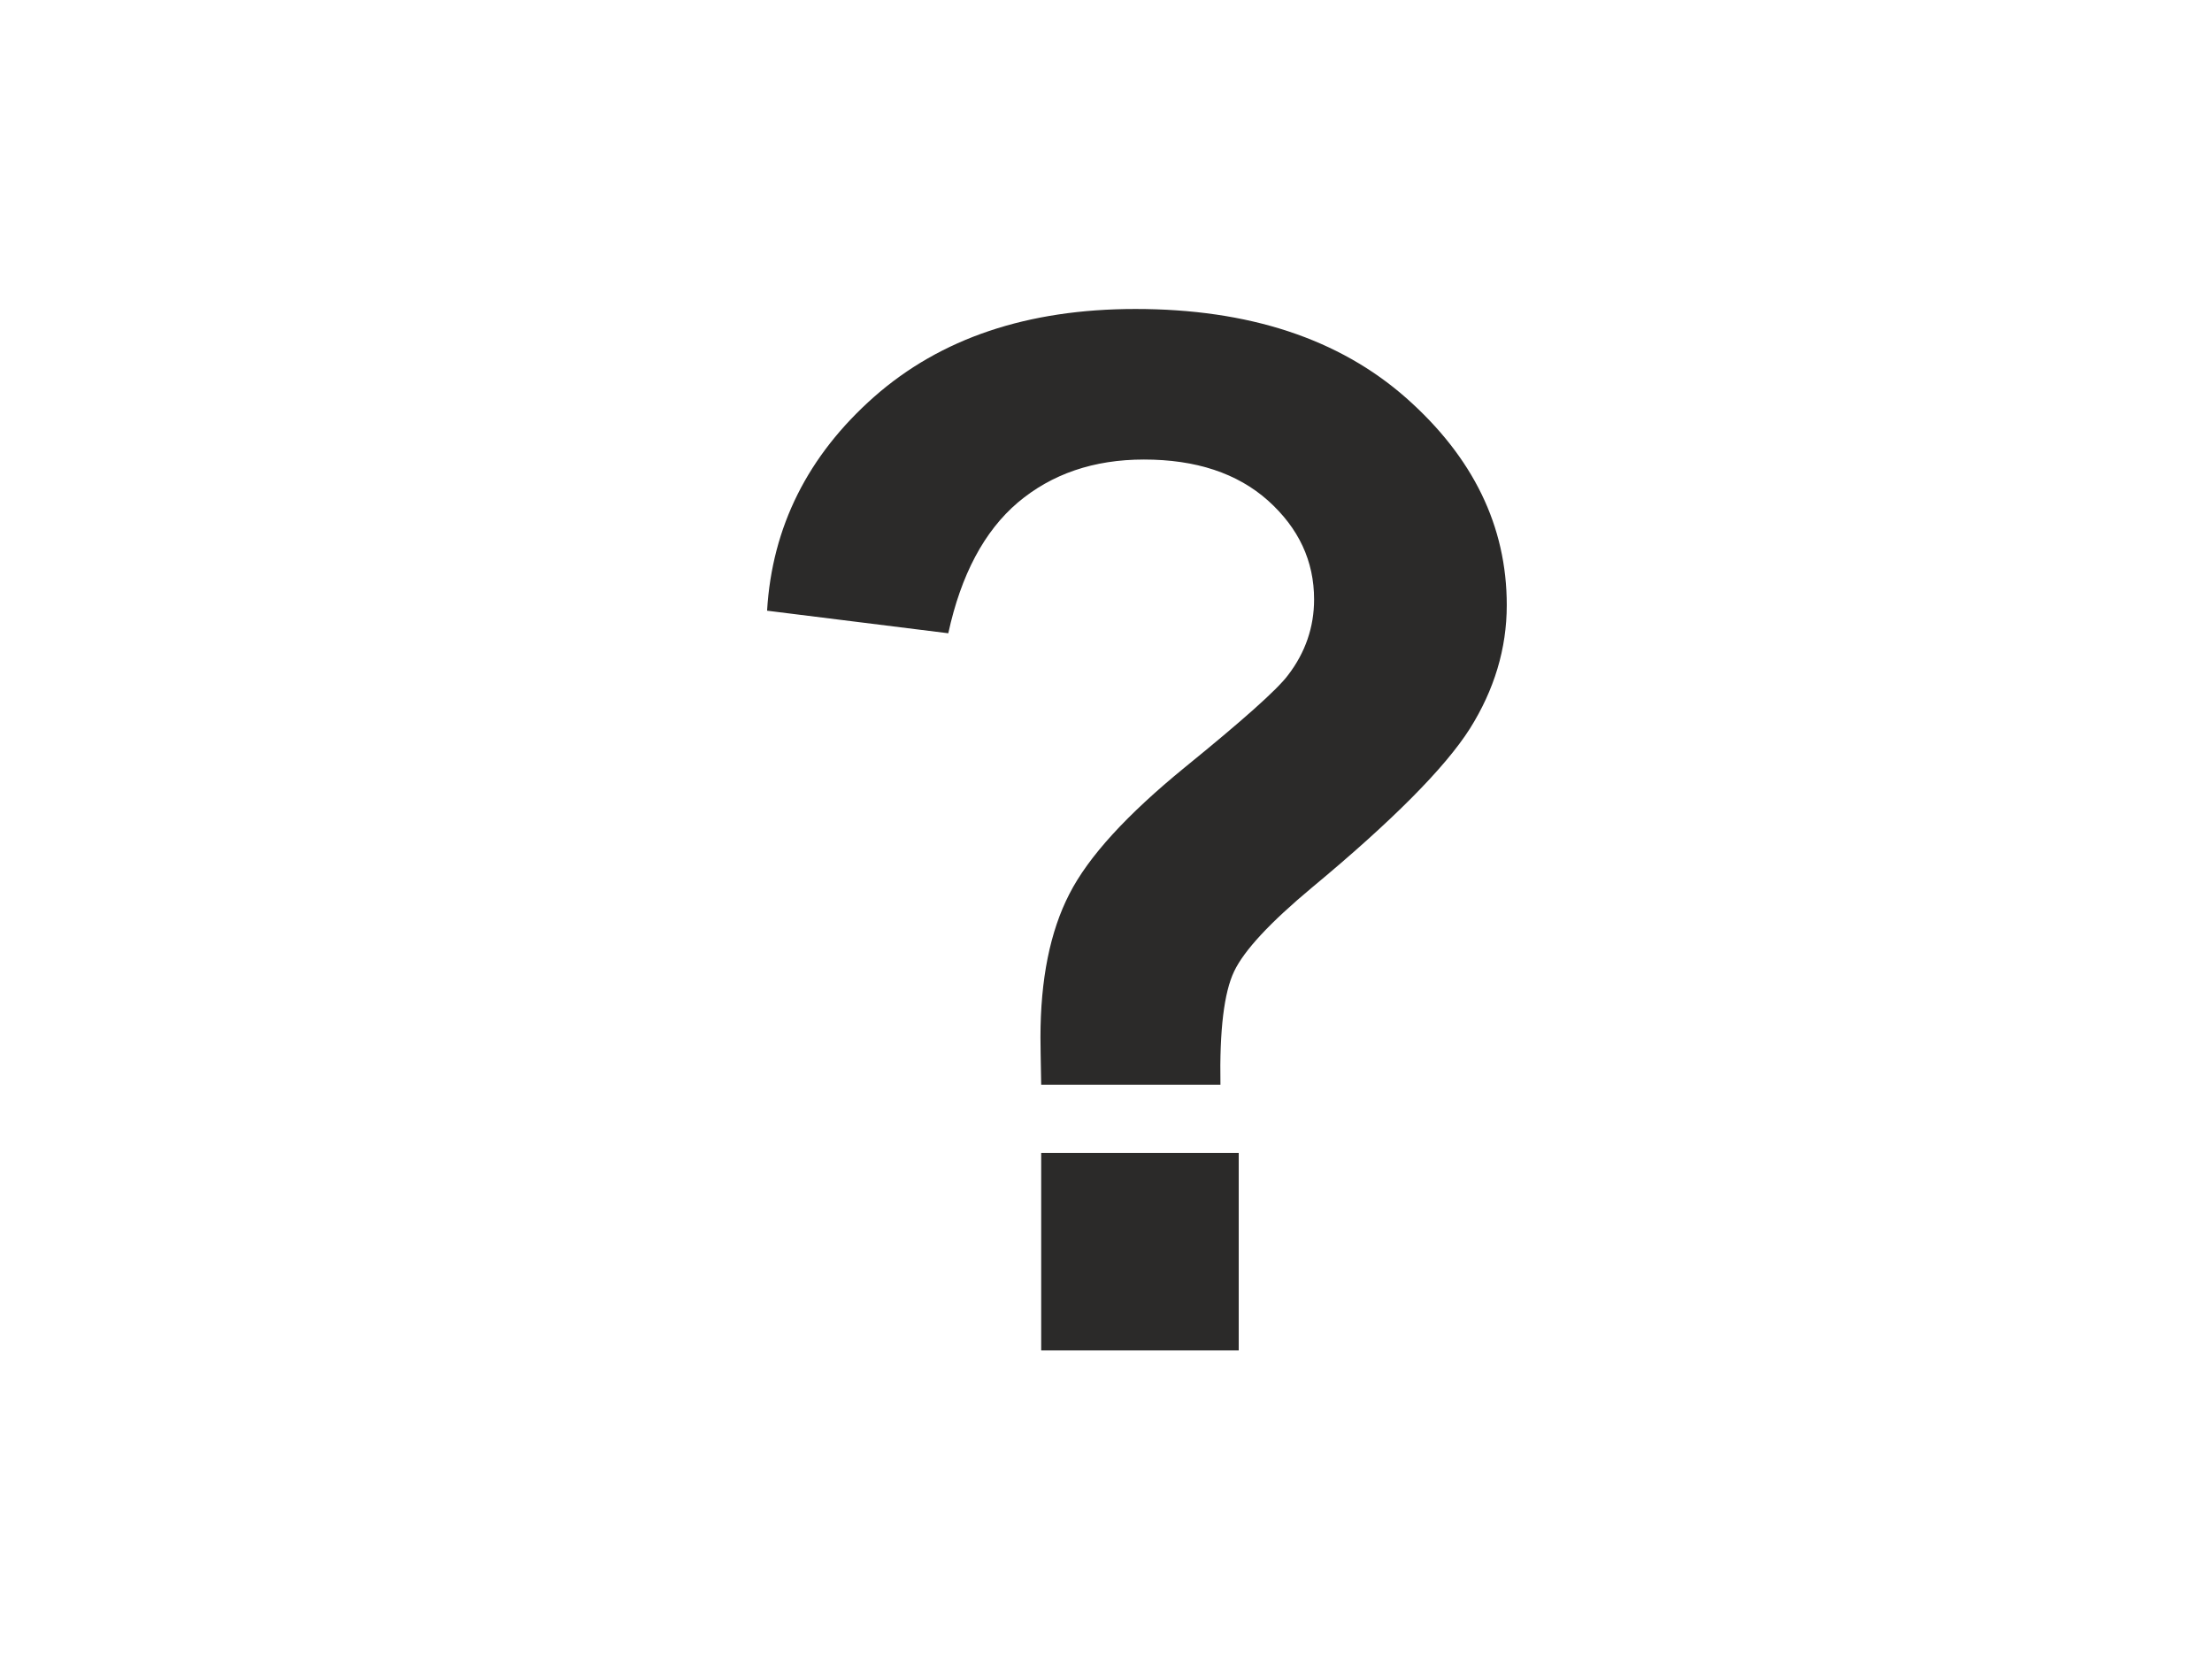
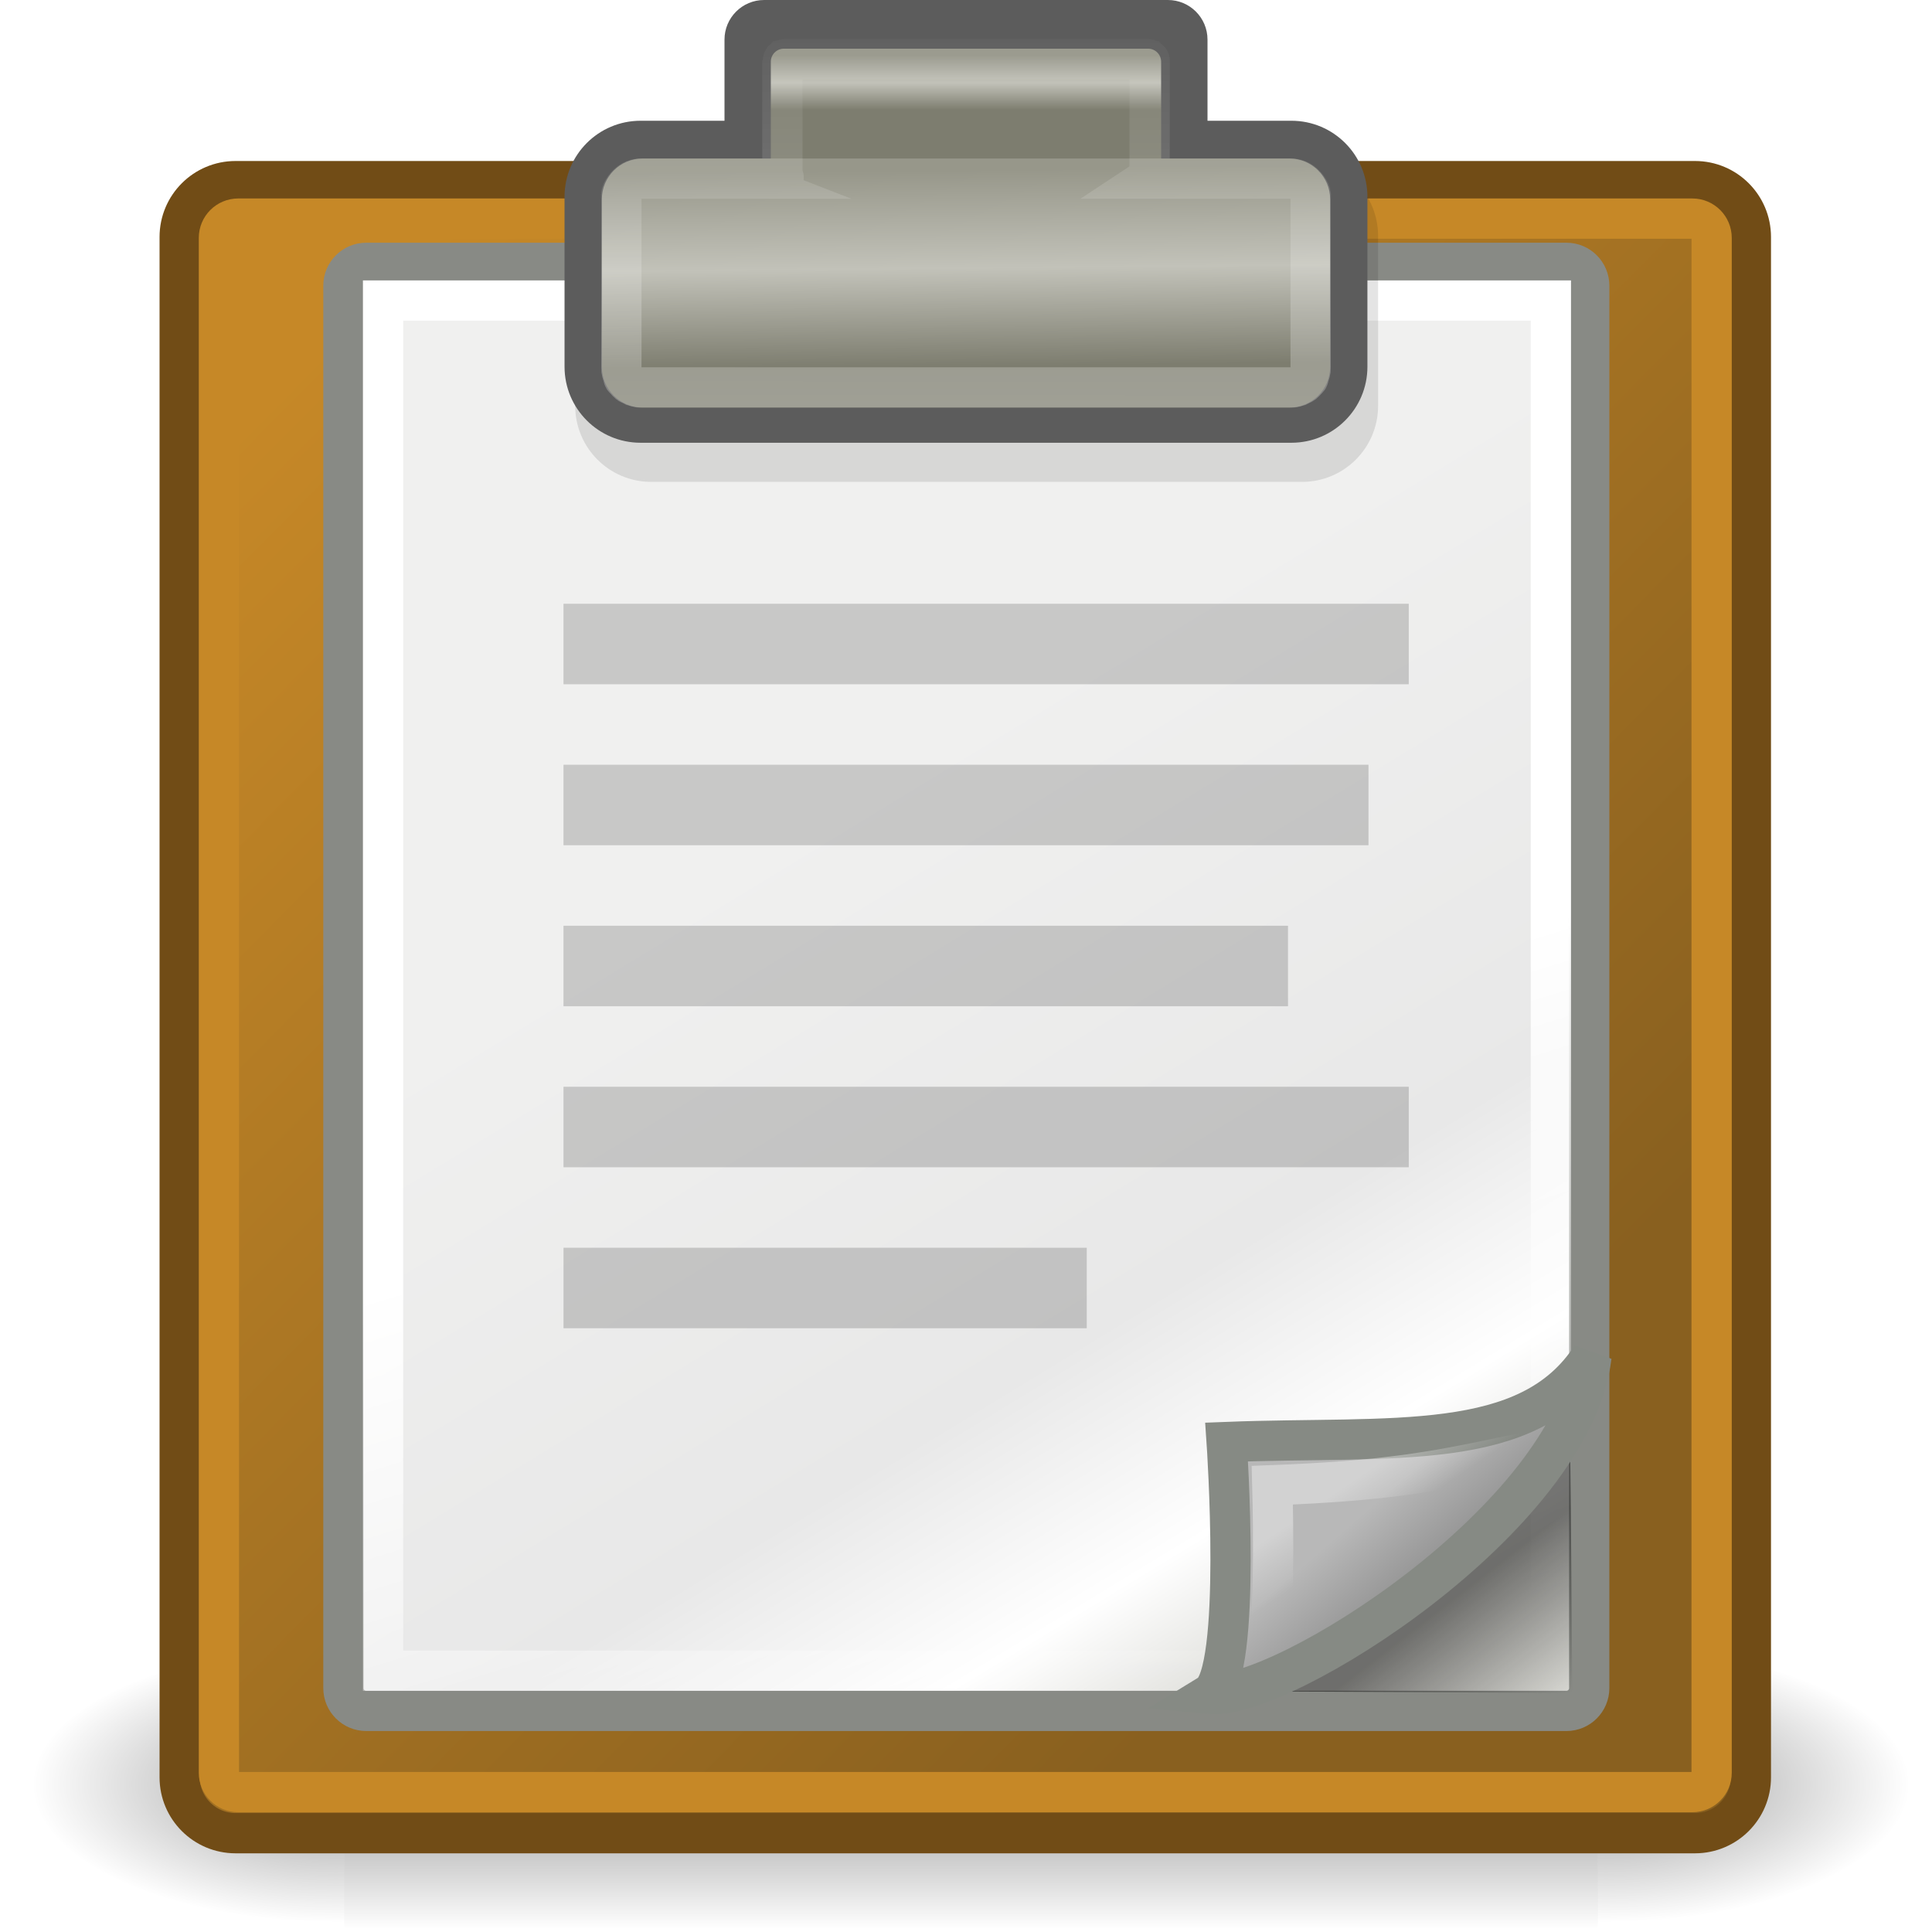
- <svg xmlns="http://www.w3.org/2000/svg" xml:space="preserve" width="54.187mm" height="40.64mm" style="shape-rendering:geometricPrecision; text-rendering:geometricPrecision; image-rendering:optimizeQuality; fill-rule:evenodd; clip-rule:evenodd" viewBox="0 0 54.187 40.64">
-   <defs>
-     <style type="text/css">
-    
-     .fil0 {fill:#2B2A29;fill-rule:nonzero}
-    
-   </style>
+ <svg xmlns="http://www.w3.org/2000/svg" xmlns:xlink="http://www.w3.org/1999/xlink" width="48px" height="48px" id="svg12360">
+   <defs id="defs12362">
+     <radialGradient xlink:href="#linearGradient5060" id="radialGradient5031" gradientUnits="userSpaceOnUse" gradientTransform="matrix(-2.774389,0,0,1.969706,112.7623,-872.8854)" cx="605.714" cy="486.648" fx="605.714" fy="486.648" r="117.143" />
+     <linearGradient id="linearGradient5060">
+       <stop style="stop-color:black;stop-opacity:1;" offset="0" id="stop5062" />
+       <stop style="stop-color:black;stop-opacity:0;" offset="1" id="stop5064" />
+     </linearGradient>
+     <radialGradient xlink:href="#linearGradient5060" id="radialGradient5029" gradientUnits="userSpaceOnUse" gradientTransform="matrix(2.774389,0,0,1.969706,-1891.633,-872.8854)" cx="605.714" cy="486.648" fx="605.714" fy="486.648" r="117.143" />
+     <linearGradient id="linearGradient5048">
+       <stop style="stop-color:black;stop-opacity:0;" offset="0" id="stop5050" />
+       <stop id="stop5056" offset="0.5" style="stop-color:black;stop-opacity:1;" />
+       <stop style="stop-color:black;stop-opacity:0;" offset="1" id="stop5052" />
+     </linearGradient>
+     <linearGradient xlink:href="#linearGradient5048" id="linearGradient5027" gradientUnits="userSpaceOnUse" gradientTransform="matrix(2.774389,0,0,1.969706,-1892.179,-872.8854)" x1="302.857" y1="366.648" x2="302.857" y2="609.505" />
+     <linearGradient id="linearGradient2259">
+       <stop style="stop-color:#ffffff;stop-opacity:1;" offset="0" id="stop2261" />
+       <stop style="stop-color:#ffffff;stop-opacity:0;" offset="1" id="stop2263" />
+     </linearGradient>
+     <linearGradient id="linearGradient2251">
+       <stop style="stop-color:#ffffff;stop-opacity:1;" offset="0" id="stop2253" />
+       <stop style="stop-color:#ffffff;stop-opacity:0;" offset="1" id="stop2255" />
+     </linearGradient>
+     <linearGradient id="linearGradient2239">
+       <stop style="stop-color:#ffffff;stop-opacity:1;" offset="0" id="stop2241" />
+       <stop style="stop-color:#ffffff;stop-opacity:0;" offset="1" id="stop2243" />
+     </linearGradient>
+     <linearGradient id="linearGradient2224">
+       <stop style="stop-color:#7c7c7c;stop-opacity:1;" offset="0" id="stop2226" />
+       <stop style="stop-color:#b8b8b8;stop-opacity:1;" offset="1" id="stop2228" />
+     </linearGradient>
+     <linearGradient id="linearGradient2216">
+       <stop style="stop-color:#000000;stop-opacity:1;" offset="0" id="stop2218" />
+       <stop style="stop-color:#000000;stop-opacity:0;" offset="1" id="stop2220" />
+     </linearGradient>
+     <linearGradient id="linearGradient15234">
+       <stop style="stop-color:#97978a;stop-opacity:1;" offset="0" id="stop15236" />
+       <stop id="stop15242" offset="0.5" style="stop-color:#c2c2b9;stop-opacity:1;" />
+       <stop style="stop-color:#7d7d6f;stop-opacity:1;" offset="1" id="stop15238" />
+     </linearGradient>
+     <linearGradient id="linearGradient15218">
+       <stop style="stop-color:#f0f0ef;stop-opacity:1;" offset="0" id="stop15220" />
+       <stop id="stop2269" offset="0.599" style="stop-color:#e8e8e8;stop-opacity:1;" />
+       <stop id="stop2267" offset="0.828" style="stop-color:#ffffff;stop-opacity:1;" />
+       <stop style="stop-color:#d8d8d3;stop-opacity:1;" offset="1" id="stop15222" />
+     </linearGradient>
+     <linearGradient id="linearGradient14484">
+       <stop style="stop-color:#c68827;stop-opacity:1;" offset="0" id="stop14486" />
+       <stop style="stop-color:#89601f;stop-opacity:1;" offset="1" id="stop14488" />
+     </linearGradient>
+     <linearGradient id="linearGradient13746">
+       <stop style="stop-color:#646459;stop-opacity:1;" offset="0" id="stop13748" />
+       <stop style="stop-color:#646459;stop-opacity:0;" offset="1" id="stop13750" />
+     </linearGradient>
+     <radialGradient xlink:href="#linearGradient13746" id="radialGradient13752" cx="24.648" cy="45.273" fx="24.648" fy="45.273" r="21.011" gradientTransform="matrix(1,0,0,0.110577,4.987330e-17,40.26648)" gradientUnits="userSpaceOnUse" />
+     <linearGradient xlink:href="#linearGradient14484" id="linearGradient14490" x1="6.107" y1="10.451" x2="33.857" y2="37.88" gradientUnits="userSpaceOnUse" />
+     <linearGradient xlink:href="#linearGradient15218" id="linearGradient15224" x1="22.308" y1="18.992" x2="35.785" y2="39.498" gradientUnits="userSpaceOnUse" gradientTransform="matrix(1.065698,0,0,0.987595,-1.564439,7.487332e-2)" />
+     <linearGradient xlink:href="#linearGradient15234" id="linearGradient15240" x1="25.405" y1="3.818" x2="25.464" y2="9.323" gradientUnits="userSpaceOnUse" gradientTransform="matrix(1.052632,0,0,1,-1.789474,0)" />
+     <linearGradient xlink:href="#linearGradient2216" id="linearGradient2222" x1="36.812" y1="39.156" x2="39.062" y2="42.062" gradientUnits="userSpaceOnUse" />
+     <linearGradient xlink:href="#linearGradient2224" id="linearGradient2230" x1="35.997" y1="40.458" x2="33.665" y2="37.771" gradientUnits="userSpaceOnUse" />
+     <linearGradient xlink:href="#linearGradient2239" id="linearGradient2245" x1="25.683" y1="12.172" x2="25.692" y2="-0.203" gradientUnits="userSpaceOnUse" />
+     <linearGradient xlink:href="#linearGradient2251" id="linearGradient2257" x1="33.396" y1="36.921" x2="34.17" y2="38.07" gradientUnits="userSpaceOnUse" />
+     <linearGradient xlink:href="#linearGradient2259" id="linearGradient2265" x1="26.076" y1="26.697" x2="30.811" y2="42.007" gradientUnits="userSpaceOnUse" />
+     <linearGradient xlink:href="#linearGradient15234" id="linearGradient2283" gradientUnits="userSpaceOnUse" gradientTransform="matrix(0.538743,0,0,0.511806,10.8008,-0.58264)" x1="25.405" y1="3.818" x2="25.405" y2="6.481" />
+     <linearGradient xlink:href="#linearGradient15234" id="linearGradient2287" gradientUnits="userSpaceOnUse" gradientTransform="matrix(1.005222,0,0,0.883928,-0.627923,0.84375)" x1="25.405" y1="3.818" x2="25.464" y2="9.323" />
  </defs>
-   <g id="Layer_x0020_1">
-     <path class="fil0" d="M29.898 26.572l-4.392 0c-0.012,-0.635 -0.018,-1.017 -0.018,-1.158 0,-1.423 0.235,-2.593 0.706,-3.51 0.47,-0.923 1.417,-1.952 2.828,-3.104 1.411,-1.147 2.258,-1.899 2.528,-2.258 0.429,-0.558 0.641,-1.182 0.641,-1.858 0,-0.941 -0.376,-1.746 -1.129,-2.422 -0.753,-0.67 -1.764,-1.005 -3.04,-1.005 -1.229,0 -2.258,0.353 -3.087,1.052 -0.823,0.7 -1.393,1.77 -1.705,3.204l-4.439 -0.553c0.123,-2.058 1,-3.804 2.622,-5.239 1.629,-1.435 3.757,-2.152 6.403,-2.152 2.775,0 4.986,0.729 6.632,2.181 1.64,1.452 2.463,3.14 2.463,5.074 0,1.064 -0.306,2.075 -0.905,3.028 -0.606,0.953 -1.893,2.252 -3.869,3.892 -1.023,0.853 -1.658,1.535 -1.905,2.052 -0.247,0.517 -0.359,1.44 -0.335,2.775zm-4.392 6.509l0 -4.839 4.839 0 0 4.839 -4.839 0z" />
+   <g id="layer1">
+     <g style="display:inline" id="g5022" transform="matrix(2.325216e-2,0,0,1.485743e-2,44.80627,43.06039)">
+       <rect y="-150.697" x="-1559.252" height="478.357" width="1339.633" id="rect4173" style="opacity:0.402;color:black;fill:url(#linearGradient5027);fill-opacity:1;fill-rule:nonzero;stroke:none;stroke-width:1;stroke-linecap:round;stroke-linejoin:miter;marker:none;marker-start:none;marker-mid:none;marker-end:none;stroke-miterlimit:4;stroke-dasharray:none;stroke-dashoffset:0;stroke-opacity:1;visibility:visible;display:inline;overflow:visible" />
+       <path id="path5058" d="M -219.619,-150.68 C -219.619,-150.68 -219.619,327.65 -219.619,327.65 C -76.745,328.551 125.781,220.481 125.781,88.454 C 125.781,-43.572 -33.655,-150.68 -219.619,-150.68 z " style="opacity:0.402;color:black;fill:url(#radialGradient5029);fill-opacity:1;fill-rule:nonzero;stroke:none;stroke-width:1;stroke-linecap:round;stroke-linejoin:miter;marker:none;marker-start:none;marker-mid:none;marker-end:none;stroke-miterlimit:4;stroke-dasharray:none;stroke-dashoffset:0;stroke-opacity:1;visibility:visible;display:inline;overflow:visible" />
+       <path style="opacity:0.402;color:black;fill:url(#radialGradient5031);fill-opacity:1;fill-rule:nonzero;stroke:none;stroke-width:1;stroke-linecap:round;stroke-linejoin:miter;marker:none;marker-start:none;marker-mid:none;marker-end:none;stroke-miterlimit:4;stroke-dasharray:none;stroke-dashoffset:0;stroke-opacity:1;visibility:visible;display:inline;overflow:visible" d="M -1559.252,-150.68 C -1559.252,-150.68 -1559.252,327.65 -1559.252,327.65 C -1702.127,328.551 -1904.652,220.481 -1904.652,88.454 C -1904.652,-43.572 -1745.216,-150.68 -1559.252,-150.68 z " id="path5018" />
+     </g>
+     <rect style="opacity:1;fill:url(#linearGradient14490);fill-opacity:1.0;fill-rule:evenodd;stroke:#714c16;stroke-width:1;stroke-linecap:butt;stroke-linejoin:miter;stroke-miterlimit:4;stroke-dasharray:none;stroke-dashoffset:0;stroke-opacity:1" id="rect12368" width="39.036" height="41.045" x="4.464" y="4.5" rx="1.388" ry="1.388" />
+     <rect style="opacity:1;fill:url(#linearGradient15224);fill-opacity:1;fill-rule:evenodd;stroke:#888a85;stroke-width:1;stroke-linecap:butt;stroke-linejoin:miter;stroke-miterlimit:4;stroke-dasharray:none;stroke-dashoffset:0;stroke-opacity:1" id="rect12413" width="30.952" height="35.977" x="8.532" y="6.53" rx="0.567" ry="0.567" />
+     <rect style="opacity:1;fill:#5c5c5c;fill-opacity:1;fill-rule:evenodd;stroke:none;stroke-width:1;stroke-linecap:butt;stroke-linejoin:miter;stroke-miterlimit:4;stroke-dasharray:none;stroke-dashoffset:0;stroke-opacity:1" id="rect13756" width="12" height="4" x="18" y="0" rx="0.984" ry="0.984" />
+     <rect style="opacity:1;fill:none;fill-opacity:1;fill-rule:evenodd;stroke:url(#linearGradient2265);stroke-width:1;stroke-linecap:butt;stroke-linejoin:miter;stroke-miterlimit:4;stroke-dasharray:none;stroke-dashoffset:0;stroke-opacity:1" id="rect15244" width="29.014" height="34.041" x="9.517" y="7.467" rx="0" ry="0" />
+     <rect style="opacity:1;fill:none;fill-opacity:1;fill-rule:evenodd;stroke:#c68827;stroke-width:1;stroke-linecap:butt;stroke-linejoin:miter;stroke-miterlimit:4;stroke-dasharray:none;stroke-dashoffset:0;stroke-opacity:1" id="rect15974" width="37.086" height="39.093" x="5.439" y="5.431" rx="0.479" ry="0.479" />
+     <rect ry="1.388" rx="1.388" y="4.472" x="14.791" height="7" width="18.947" id="rect2208" style="opacity:0.108;fill:#000000;fill-opacity:1;fill-rule:evenodd;stroke:#000000;stroke-width:1;stroke-linecap:butt;stroke-linejoin:miter;stroke-miterlimit:4;stroke-dasharray:none;stroke-dashoffset:0;stroke-opacity:1" />
+     <rect ry="1.388" rx="1.388" y="3.5" x="14.526" height="7" width="18.947" id="rect2285" style="opacity:1;fill:url(#linearGradient15240);fill-opacity:1;fill-rule:evenodd;stroke:#5c5c5c;stroke-width:1;stroke-linecap:butt;stroke-linejoin:miter;stroke-miterlimit:4;stroke-dasharray:none;stroke-dashoffset:0;stroke-opacity:1" />
+     <rect ry="0.325" rx="0.325" y="1.209" x="19.151" height="3.583" width="9.697" id="rect2281" style="opacity:1;fill:url(#linearGradient2283);fill-opacity:1;fill-rule:evenodd;stroke:none;stroke-width:1;stroke-linecap:butt;stroke-linejoin:miter;stroke-miterlimit:4;stroke-dasharray:none;stroke-dashoffset:0;stroke-opacity:1" />
+     <rect style="opacity:1;fill:url(#linearGradient2287);fill-opacity:1;fill-rule:evenodd;stroke:none;stroke-width:1;stroke-linecap:butt;stroke-linejoin:miter;stroke-miterlimit:4;stroke-dasharray:none;stroke-dashoffset:0;stroke-opacity:1" id="rect13754" width="18.094" height="6.188" x="14.953" y="3.938" rx="1.013" ry="1.013" />
+     <path style="opacity:0.489;color:#000000;fill:url(#linearGradient2222);fill-opacity:1.0;fill-rule:evenodd;stroke:none;stroke-width:1;stroke-linecap:butt;stroke-linejoin:miter;marker:none;marker-start:none;marker-mid:none;marker-end:none;stroke-miterlimit:4;stroke-dasharray:none;stroke-dashoffset:0;stroke-opacity:1;visibility:visible;display:inline;overflow:visible" d="M 39.018,36.25 L 39.062,42.062 L 30.562,42.018 L 39.018,36.25 z " id="path2212" />
+     <path style="opacity:1;color:#000000;fill:url(#linearGradient2230);fill-opacity:1.0;fill-rule:evenodd;stroke:#868a84;stroke-width:1;stroke-linecap:butt;stroke-linejoin:miter;marker:none;marker-start:none;marker-mid:none;marker-end:none;stroke-miterlimit:4;stroke-dasharray:none;stroke-dashoffset:0;stroke-opacity:1;visibility:visible;display:inline;overflow:visible" d="M 30.059,42.087 C 31.85,42.255 39.049,37.717 39.54,33.699 C 37.977,36.122 34.585,35.667 30.476,35.826 C 30.476,35.826 30.872,41.587 30.059,42.087 z " id="path2210" />
+     <path style="opacity:0.317;fill:none;fill-opacity:1;fill-rule:evenodd;stroke:url(#linearGradient2245);stroke-width:1;stroke-linecap:butt;stroke-linejoin:miter;stroke-miterlimit:4;stroke-dasharray:none;stroke-dashoffset:0;stroke-opacity:1" d="M 19.469 1.469 C 19.467 1.471 19.47 1.498 19.469 1.5 C 19.468 1.503 19.438 1.497 19.438 1.5 L 19.438 4.375 C 19.438 4.381 19.466 4.401 19.469 4.406 C 19.471 4.408 19.466 4.436 19.469 4.438 L 15.938 4.438 C 15.92 4.438 15.892 4.436 15.875 4.438 C 15.841 4.443 15.781 4.457 15.75 4.469 C 15.612 4.527 15.482 4.668 15.438 4.812 C 15.427 4.854 15.438 4.924 15.438 4.969 L 15.438 9.125 C 15.438 9.143 15.436 9.17 15.438 9.188 C 15.443 9.222 15.457 9.281 15.469 9.312 C 15.478 9.336 15.487 9.385 15.5 9.406 C 15.505 9.413 15.526 9.431 15.531 9.438 C 15.552 9.463 15.6 9.51 15.625 9.531 C 15.638 9.541 15.673 9.554 15.688 9.562 C 15.702 9.57 15.735 9.587 15.75 9.594 C 15.781 9.605 15.841 9.62 15.875 9.625 C 15.892 9.627 15.92 9.625 15.938 9.625 L 32.062 9.625 C 32.08 9.625 32.108 9.627 32.125 9.625 C 32.159 9.62 32.219 9.605 32.25 9.594 C 32.265 9.587 32.298 9.57 32.312 9.562 C 32.327 9.554 32.362 9.541 32.375 9.531 C 32.4 9.51 32.448 9.463 32.469 9.438 C 32.474 9.431 32.495 9.413 32.5 9.406 C 32.513 9.385 32.522 9.336 32.531 9.312 C 32.543 9.281 32.557 9.222 32.562 9.188 C 32.564 9.17 32.562 9.143 32.562 9.125 L 32.562 4.969 C 32.562 4.924 32.573 4.854 32.562 4.812 C 32.518 4.668 32.388 4.527 32.25 4.469 C 32.219 4.457 32.159 4.443 32.125 4.438 C 32.108 4.436 32.08 4.438 32.062 4.438 L 28.531 4.438 C 28.534 4.436 28.529 4.408 28.531 4.406 C 28.534 4.401 28.562 4.381 28.562 4.375 L 28.562 1.5 C 28.562 1.497 28.532 1.503 28.531 1.5 C 28.53 1.498 28.533 1.471 28.531 1.469 C 28.528 1.468 28.503 1.469 28.5 1.469 L 19.5 1.469 C 19.497 1.469 19.472 1.468 19.469 1.469 z " id="rect2232" />
+     <path id="path2247" d="M 31.51,40.687 C 32.879,40.003 36.039,38.086 37.338,36.205 C 35.546,36.581 34.347,36.795 31.611,36.9 C 31.611,36.9 31.697,39.912 31.51,40.687 z " style="opacity:0.369;color:#000000;fill:none;fill-opacity:1;fill-rule:evenodd;stroke:url(#linearGradient2257);stroke-width:1;stroke-linecap:butt;stroke-linejoin:miter;marker:none;marker-start:none;marker-mid:none;marker-end:none;stroke-miterlimit:4;stroke-dasharray:none;stroke-dashoffset:0;stroke-opacity:1;visibility:visible;display:inline;overflow:visible" />
+     <rect style="opacity:0.17;color:#000000;fill:#000000;fill-opacity:1;fill-rule:evenodd;stroke:none;stroke-width:1;stroke-linecap:butt;stroke-linejoin:miter;marker:none;marker-start:none;marker-mid:none;marker-end:none;stroke-miterlimit:4;stroke-dasharray:none;stroke-dashoffset:0;stroke-opacity:1;visibility:visible;display:inline;overflow:visible" id="rect2271" width="21" height="2" x="14" y="15" />
+     <rect y="19" x="14" height="2" width="20" id="rect2273" style="opacity:0.17;color:#000000;fill:#000000;fill-opacity:1;fill-rule:evenodd;stroke:none;stroke-width:1;stroke-linecap:butt;stroke-linejoin:miter;marker:none;marker-start:none;marker-mid:none;marker-end:none;stroke-miterlimit:4;stroke-dasharray:none;stroke-dashoffset:0;stroke-opacity:1;visibility:visible;display:inline;overflow:visible" />
+     <rect style="opacity:0.17;color:#000000;fill:#000000;fill-opacity:1;fill-rule:evenodd;stroke:none;stroke-width:1;stroke-linecap:butt;stroke-linejoin:miter;marker:none;marker-start:none;marker-mid:none;marker-end:none;stroke-miterlimit:4;stroke-dasharray:none;stroke-dashoffset:0;stroke-opacity:1;visibility:visible;display:inline;overflow:visible" id="rect2275" width="18" height="2" x="14" y="23" />
+     <rect y="27" x="14" height="2" width="21" id="rect2277" style="opacity:0.17;color:#000000;fill:#000000;fill-opacity:1;fill-rule:evenodd;stroke:none;stroke-width:1;stroke-linecap:butt;stroke-linejoin:miter;marker:none;marker-start:none;marker-mid:none;marker-end:none;stroke-miterlimit:4;stroke-dasharray:none;stroke-dashoffset:0;stroke-opacity:1;visibility:visible;display:inline;overflow:visible" />
+     <rect style="opacity:0.17;color:#000000;fill:#000000;fill-opacity:1;fill-rule:evenodd;stroke:none;stroke-width:1;stroke-linecap:butt;stroke-linejoin:miter;marker:none;marker-start:none;marker-mid:none;marker-end:none;stroke-miterlimit:4;stroke-dasharray:none;stroke-dashoffset:0;stroke-opacity:1;visibility:visible;display:inline;overflow:visible" id="rect2279" width="13" height="2" x="14" y="31" />
  </g>
</svg>
